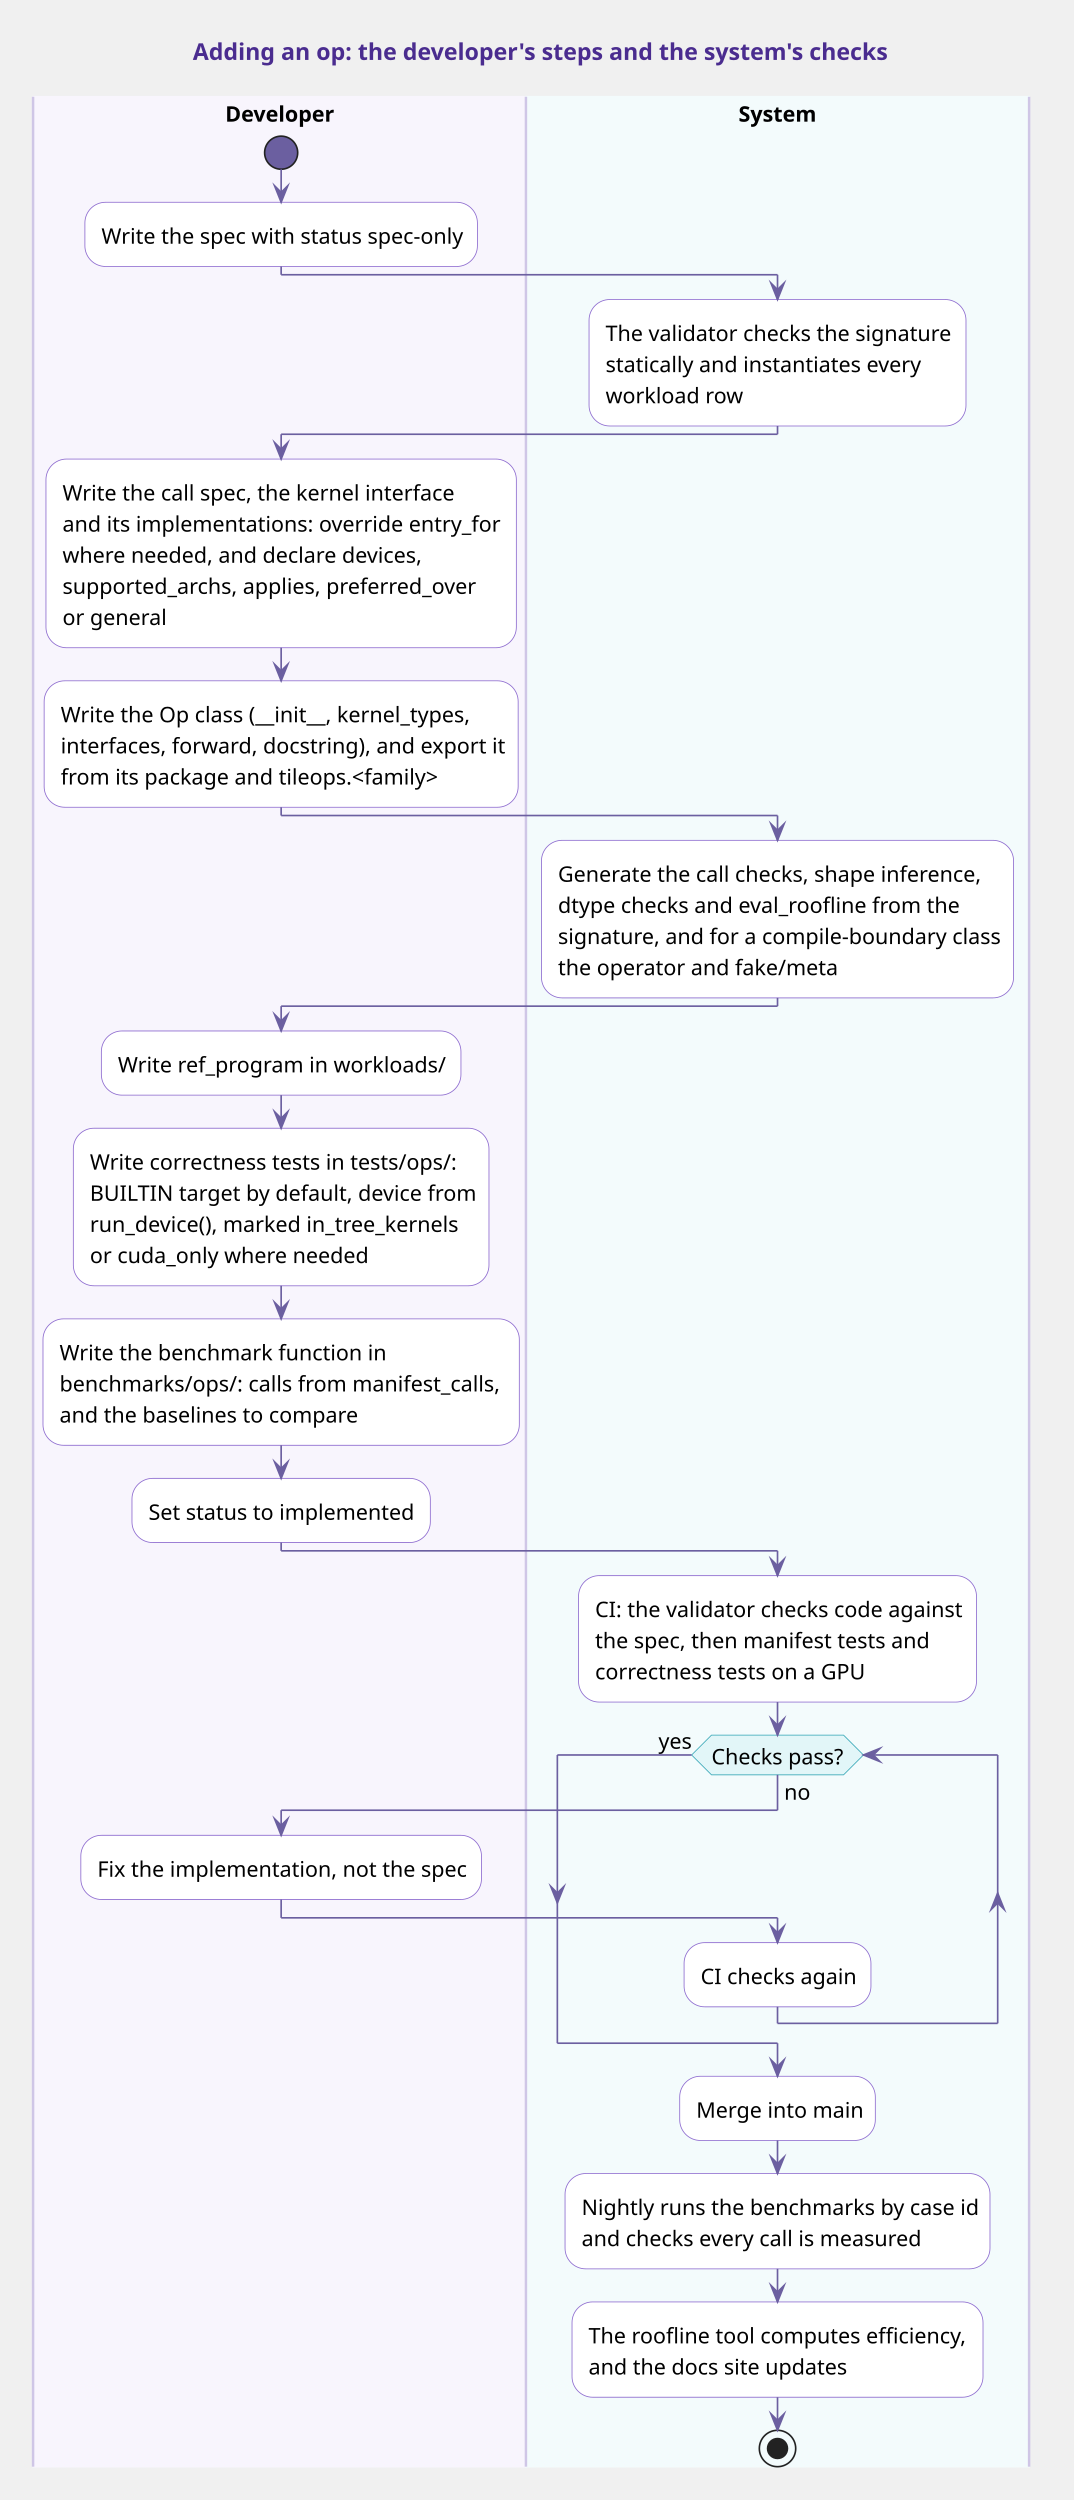
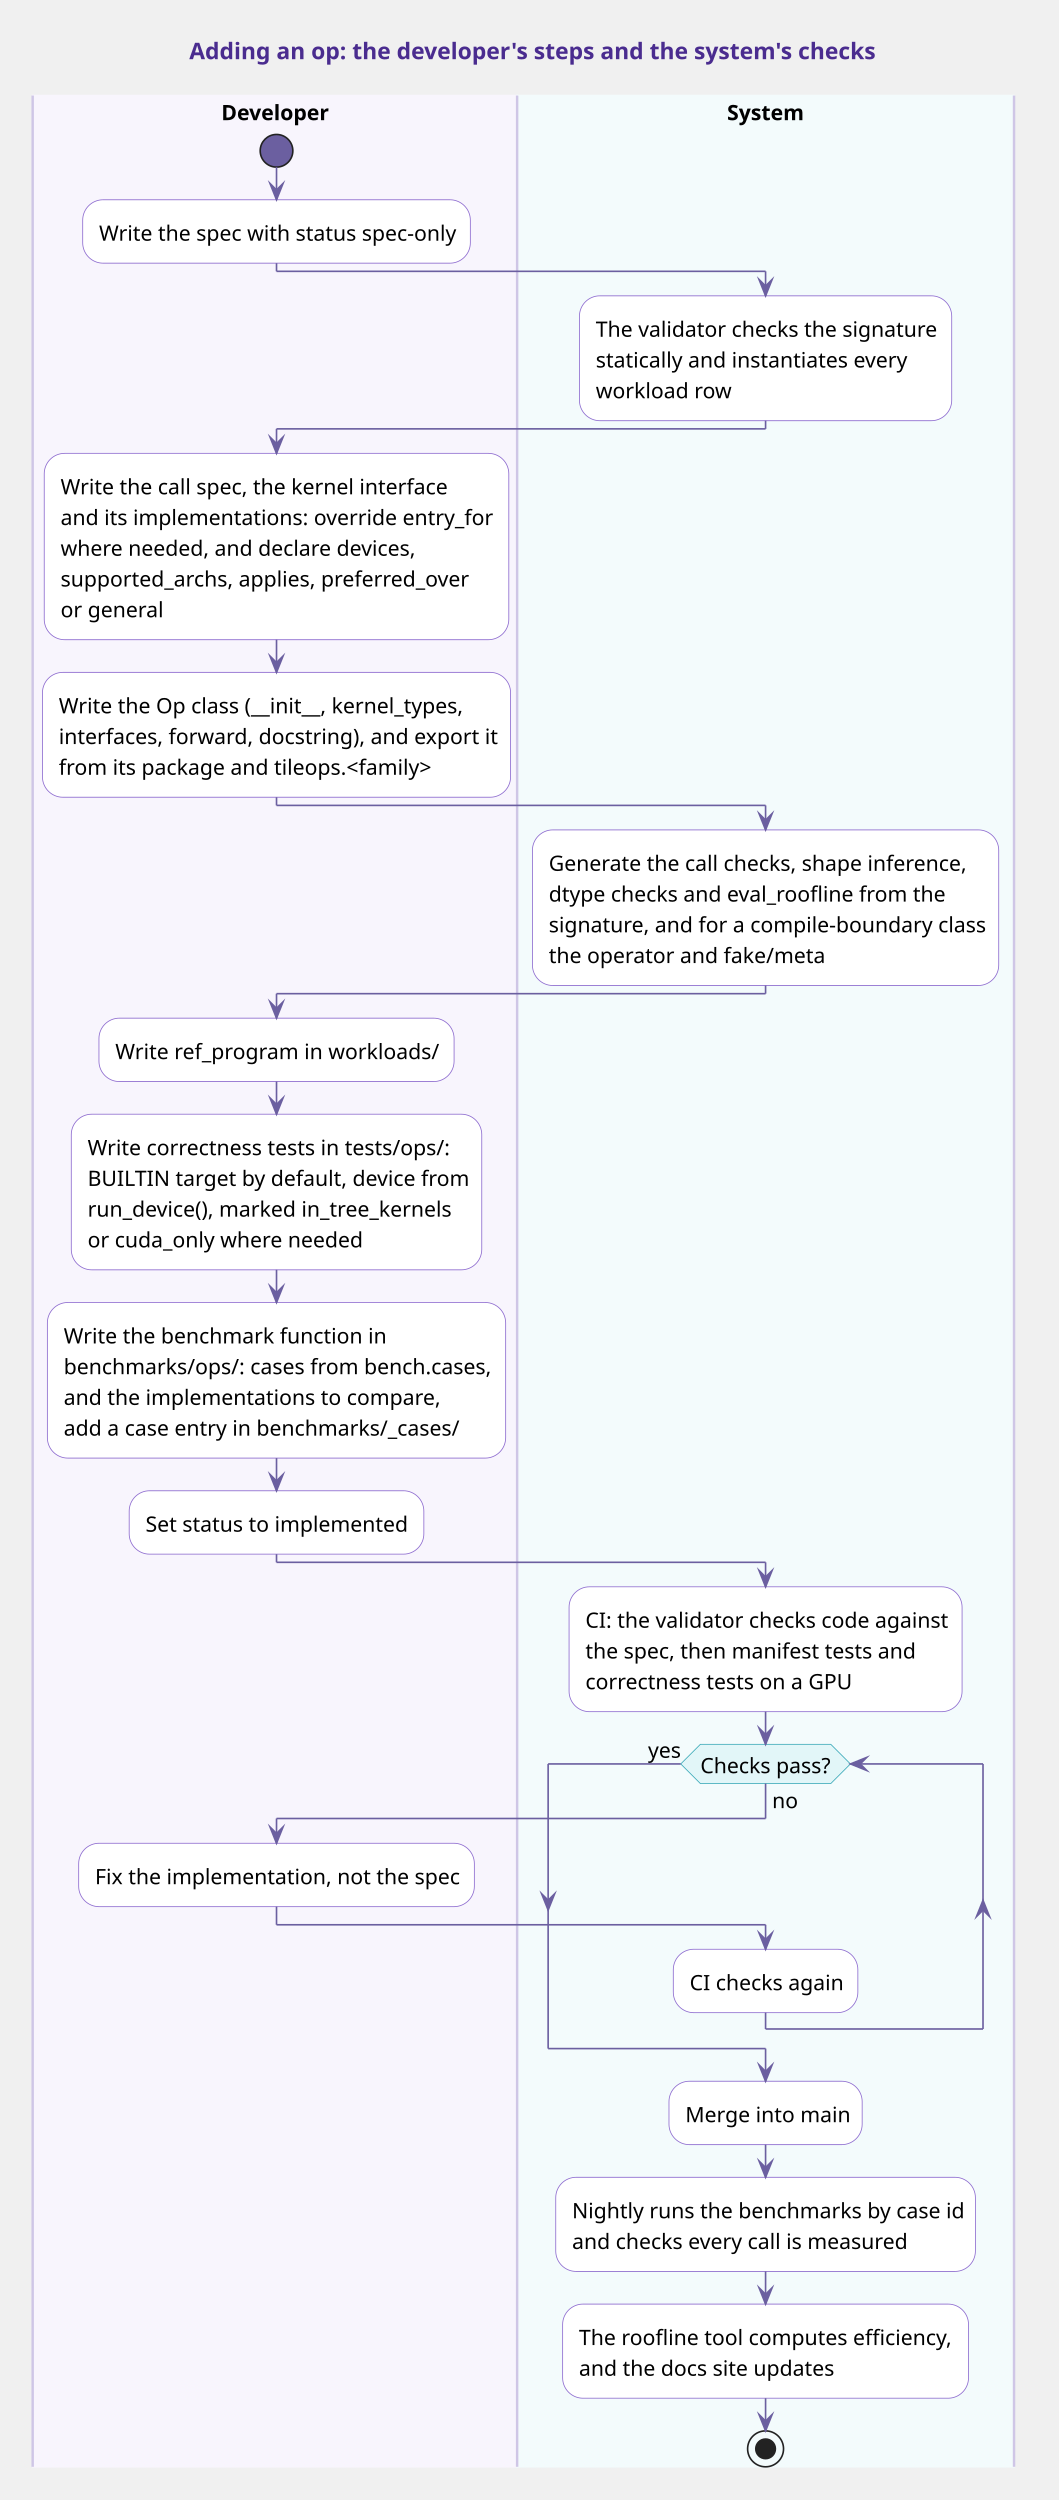
- <svg xmlns="http://www.w3.org/2000/svg" contentStyleType="text/css" data-diagram-type="ACTIVITY" height="1512px" preserveAspectRatio="none" style="width:649px;height:1512px;background:#FFFFFF;" version="1.1" viewBox="0 0 649 1512" width="649px" zoomAndPan="magnify">
+ <svg xmlns="http://www.w3.org/2000/svg" contentStyleType="text/css" data-diagram-type="ACTIVITY" height="1531px" preserveAspectRatio="none" style="width:648px;height:1531px;background:#FFFFFF;" version="1.1" viewBox="0 0 648 1531" width="648px" zoomAndPan="magnify">
  <defs />
  <g>
    <g class="title" data-source-line="18">
-       <text fill="#4A2C8F" font-family="'Noto Sans SC','PingFang SC','Microsoft YaHei',sans-serif" font-size="14" font-weight="700" lengthAdjust="spacing" textLength="414.629" x="116.613" y="36.24">Adding an op: the developer's steps and the system's checks</text>
+       <text fill="#4A2C8F" font-family="'Noto Sans SC','PingFang SC','Microsoft YaHei',sans-serif" font-size="14" font-weight="700" lengthAdjust="spacing" textLength="414.629" x="115.911" y="36.24">Adding an op: the developer's steps and the system's checks</text>
    </g>
-     <rect fill="none" height="18.824" style="stroke:none;stroke-width:1;" width="602.855" x="20" y="58.516" />
-     <rect fill="#F8F5FD" height="1433.333" style="stroke:#F8F5FD;stroke-width:1;" width="298.086" x="20" y="58.516" />
-     <ellipse cx="170.043" cy="92.34" fill="#6B5FA0" rx="10" ry="10" style="stroke:#222222;stroke-width:1;" />
-     <rect fill="#FFFFFF" height="38.824" rx="12.5" ry="12.5" style="stroke:#8E6CCF;stroke-width:0.5;" width="237.399" x="51.343" y="122.34" />
-     <text fill="#000000" font-family="'Noto Sans SC','PingFang SC','Microsoft YaHei',sans-serif" font-size="13" lengthAdjust="spacing" textLength="217.399" x="61.343" y="147.42">Write the spec with status spec-only</text>
-     <rect fill="#FFFFFF" height="114.12" rx="12.5" ry="12.5" style="stroke:#8E6CCF;stroke-width:0.5;" width="284.498" x="27.794" y="277.636" />
-     <text fill="#000000" font-family="'Noto Sans SC','PingFang SC','Microsoft YaHei',sans-serif" font-size="13" lengthAdjust="spacing" textLength="234.793" x="37.794" y="302.716">Write the call spec, the kernel interface</text>
-     <text fill="#000000" font-family="'Noto Sans SC','PingFang SC','Microsoft YaHei',sans-serif" font-size="13" lengthAdjust="spacing" textLength="264.498" x="37.794" y="321.54">and its implementations: override entry_for</text>
-     <text fill="#000000" font-family="'Noto Sans SC','PingFang SC','Microsoft YaHei',sans-serif" font-size="13" lengthAdjust="spacing" textLength="216.281" x="37.794" y="340.364">where needed, and declare devices,</text>
-     <text fill="#000000" font-family="'Noto Sans SC','PingFang SC','Microsoft YaHei',sans-serif" font-size="13" lengthAdjust="spacing" textLength="251.706" x="37.794" y="359.188">supported_archs, applies, preferred_over</text>
-     <text fill="#000000" font-family="'Noto Sans SC','PingFang SC','Microsoft YaHei',sans-serif" font-size="13" lengthAdjust="spacing" textLength="61.555" x="37.794" y="378.012">or general</text>
-     <rect fill="#FFFFFF" height="76.472" rx="12.5" ry="12.5" style="stroke:#8E6CCF;stroke-width:0.5;" width="286.682" x="26.702" y="411.756" />
-     <text fill="#000000" font-family="'Noto Sans SC','PingFang SC','Microsoft YaHei',sans-serif" font-size="13" lengthAdjust="spacing" textLength="253.409" x="36.702" y="436.836">Write the Op class (__init__, kernel_types,</text>
-     <text fill="#000000" font-family="'Noto Sans SC','PingFang SC','Microsoft YaHei',sans-serif" font-size="13" lengthAdjust="spacing" textLength="266.682" x="36.702" y="455.66">interfaces, forward, docstring), and export it</text>
-     <text fill="#000000" font-family="'Noto Sans SC','PingFang SC','Microsoft YaHei',sans-serif" font-size="13" lengthAdjust="spacing" textLength="226.798" x="36.702" y="474.484">from its package and tileops.&lt;family&gt;</text>
-     <rect fill="#FFFFFF" height="38.824" rx="12.5" ry="12.5" style="stroke:#8E6CCF;stroke-width:0.5;" width="217.483" x="61.301" y="623.524" />
-     <text fill="#000000" font-family="'Noto Sans SC','PingFang SC','Microsoft YaHei',sans-serif" font-size="13" lengthAdjust="spacing" textLength="197.483" x="71.302" y="648.604">Write ref_program in workloads/</text>
-     <rect fill="#FFFFFF" height="95.296" rx="12.5" ry="12.5" style="stroke:#8E6CCF;stroke-width:0.5;" width="251.374" x="44.356" y="682.348" />
-     <text fill="#000000" font-family="'Noto Sans SC','PingFang SC','Microsoft YaHei',sans-serif" font-size="13" lengthAdjust="spacing" textLength="220.09" x="54.356" y="707.428">Write correctness tests in tests/ops/:</text>
-     <text fill="#000000" font-family="'Noto Sans SC','PingFang SC','Microsoft YaHei',sans-serif" font-size="13" lengthAdjust="spacing" textLength="231.374" x="54.356" y="726.252">BUILTIN target by default, device from</text>
-     <text fill="#000000" font-family="'Noto Sans SC','PingFang SC','Microsoft YaHei',sans-serif" font-size="13" lengthAdjust="spacing" textLength="227.357" x="54.356" y="745.076">run_device(), marked in_tree_kernels</text>
-     <text fill="#000000" font-family="'Noto Sans SC','PingFang SC','Microsoft YaHei',sans-serif" font-size="13" lengthAdjust="spacing" textLength="168.519" x="54.356" y="763.9">or cuda_only where needed</text>
-     <rect fill="#FFFFFF" height="76.472" rx="12.5" ry="12.5" style="stroke:#8E6CCF;stroke-width:0.5;" width="288.086" x="26" y="797.644" />
-     <text fill="#000000" font-family="'Noto Sans SC','PingFang SC','Microsoft YaHei',sans-serif" font-size="13" lengthAdjust="spacing" textLength="195.507" x="36" y="822.724">Write the benchmark function in</text>
-     <text fill="#000000" font-family="'Noto Sans SC','PingFang SC','Microsoft YaHei',sans-serif" font-size="13" lengthAdjust="spacing" textLength="268.086" x="36" y="841.548">benchmarks/ops/: calls from manifest_calls,</text>
-     <text fill="#000000" font-family="'Noto Sans SC','PingFang SC','Microsoft YaHei',sans-serif" font-size="13" lengthAdjust="spacing" textLength="179.023" x="36" y="860.372">and the baselines to compare</text>
-     <rect fill="#FFFFFF" height="38.824" rx="12.5" ry="12.5" style="stroke:#8E6CCF;stroke-width:0.5;" width="180.446" x="79.82" y="894.116" />
-     <text fill="#000000" font-family="'Noto Sans SC','PingFang SC','Microsoft YaHei',sans-serif" font-size="13" lengthAdjust="spacing" textLength="160.446" x="89.82" y="919.196">Set status to implemented</text>
-     <rect fill="#FFFFFF" height="38.824" rx="12.5" ry="12.5" style="stroke:#8E6CCF;stroke-width:0.5;" width="242.313" x="48.886" y="1109.992" />
-     <text fill="#000000" font-family="'Noto Sans SC','PingFang SC','Microsoft YaHei',sans-serif" font-size="13" lengthAdjust="spacing" textLength="222.313" x="58.886" y="1135.072">Fix the implementation, not the spec</text>
-     <line style="stroke:#CFC6E6;stroke-width:1.5;" x1="20" x2="20" y1="58.516" y2="1491.849" />
-     <rect fill="#F3FBFC" height="1433.333" style="stroke:#F3FBFC;stroke-width:1;" width="304.313" x="318.086" y="58.516" />
-     <rect fill="#FFFFFF" height="76.472" rx="12.5" ry="12.5" style="stroke:#8E6CCF;stroke-width:0.5;" width="227.974" x="356.256" y="181.164" />
-     <text fill="#000000" font-family="'Noto Sans SC','PingFang SC','Microsoft YaHei',sans-serif" font-size="13" lengthAdjust="spacing" textLength="207.974" x="366.256" y="206.244">The validator checks the signature</text>
-     <text fill="#000000" font-family="'Noto Sans SC','PingFang SC','Microsoft YaHei',sans-serif" font-size="13" lengthAdjust="spacing" textLength="191.646" x="366.256" y="225.068">statically and instantiates every</text>
-     <text fill="#000000" font-family="'Noto Sans SC','PingFang SC','Microsoft YaHei',sans-serif" font-size="13" lengthAdjust="spacing" textLength="83.733" x="366.256" y="243.892">workload row</text>
-     <rect fill="#FFFFFF" height="95.296" rx="12.5" ry="12.5" style="stroke:#8E6CCF;stroke-width:0.5;" width="285.551" x="327.467" y="508.228" />
-     <text fill="#000000" font-family="'Noto Sans SC','PingFang SC','Microsoft YaHei',sans-serif" font-size="13" lengthAdjust="spacing" textLength="253.981" x="337.467" y="533.308">Generate the call checks, shape inference,</text>
-     <text fill="#000000" font-family="'Noto Sans SC','PingFang SC','Microsoft YaHei',sans-serif" font-size="13" lengthAdjust="spacing" textLength="243.334" x="337.467" y="552.132">dtype checks and eval_roofline from the</text>
-     <text fill="#000000" font-family="'Noto Sans SC','PingFang SC','Microsoft YaHei',sans-serif" font-size="13" lengthAdjust="spacing" textLength="265.551" x="337.467" y="570.956">signature, and for a compile-boundary class</text>
-     <text fill="#000000" font-family="'Noto Sans SC','PingFang SC','Microsoft YaHei',sans-serif" font-size="13" lengthAdjust="spacing" textLength="167.843" x="337.467" y="589.78">the operator and fake/meta</text>
-     <rect fill="#FFFFFF" height="76.472" rx="12.5" ry="12.5" style="stroke:#8E6CCF;stroke-width:0.5;" width="240.675" x="349.905" y="952.94" />
-     <text fill="#000000" font-family="'Noto Sans SC','PingFang SC','Microsoft YaHei',sans-serif" font-size="13" lengthAdjust="spacing" textLength="220.675" x="359.905" y="978.02">CI: the validator checks code against</text>
-     <text fill="#000000" font-family="'Noto Sans SC','PingFang SC','Microsoft YaHei',sans-serif" font-size="13" lengthAdjust="spacing" textLength="199.823" x="359.905" y="996.844">the spec, then manifest tests and</text>
-     <text fill="#000000" font-family="'Noto Sans SC','PingFang SC','Microsoft YaHei',sans-serif" font-size="13" lengthAdjust="spacing" textLength="161.135" x="359.905" y="1015.668">correctness tests on a GPU</text>
-     <rect fill="#FFFFFF" height="38.824" rx="12.5" ry="12.5" style="stroke:#8E6CCF;stroke-width:0.5;" width="113.015" x="413.735" y="1174.904" />
-     <text fill="#000000" font-family="'Noto Sans SC','PingFang SC','Microsoft YaHei',sans-serif" font-size="13" lengthAdjust="spacing" textLength="93.015" x="423.735" y="1199.984">CI checks again</text>
-     <polygon fill="#E2F6F8" points="430.294,1049.412,510.192,1049.412,522.192,1061.412,510.192,1073.412,430.294,1073.412,418.294,1061.412,430.294,1049.412" style="stroke:#3AA9B8;stroke-width:0.5;stroke-linejoin:miter;stroke-miterlimit:10;" />
-     <text fill="#000000" font-family="'Noto Sans SC','PingFang SC','Microsoft YaHei',sans-serif" font-size="13" lengthAdjust="spacing" textLength="15.808" x="474.243" y="1088.492">no</text>
-     <text fill="#000000" font-family="'Noto Sans SC','PingFang SC','Microsoft YaHei',sans-serif" font-size="13" lengthAdjust="spacing" textLength="79.898" x="430.294" y="1067.08">Checks pass?</text>
-     <text fill="#000000" font-family="'Noto Sans SC','PingFang SC','Microsoft YaHei',sans-serif" font-size="13" lengthAdjust="spacing" textLength="20.059" x="398.235" y="1057.668">yes</text>
-     <rect fill="#FFFFFF" height="38.824" rx="12.5" ry="12.5" style="stroke:#8E6CCF;stroke-width:0.5;" width="118.306" x="411.09" y="1255.728" />
-     <text fill="#000000" font-family="'Noto Sans SC','PingFang SC','Microsoft YaHei',sans-serif" font-size="13" lengthAdjust="spacing" textLength="98.306" x="421.09" y="1280.808">Merge into main</text>
-     <rect fill="#FFFFFF" height="57.648" rx="12.5" ry="12.5" style="stroke:#8E6CCF;stroke-width:0.5;" width="257.003" x="341.741" y="1314.553" />
-     <text fill="#000000" font-family="'Noto Sans SC','PingFang SC','Microsoft YaHei',sans-serif" font-size="13" lengthAdjust="spacing" textLength="237.003" x="351.741" y="1339.632">Nightly runs the benchmarks by case id</text>
-     <text fill="#000000" font-family="'Noto Sans SC','PingFang SC','Microsoft YaHei',sans-serif" font-size="13" lengthAdjust="spacing" textLength="204.308" x="351.741" y="1358.457">and checks every call is measured</text>
-     <rect fill="#FFFFFF" height="57.648" rx="12.5" ry="12.5" style="stroke:#8E6CCF;stroke-width:0.5;" width="248.566" x="345.96" y="1392.2" />
-     <text fill="#000000" font-family="'Noto Sans SC','PingFang SC','Microsoft YaHei',sans-serif" font-size="13" lengthAdjust="spacing" textLength="228.566" x="355.96" y="1417.281">The roofline tool computes efficiency,</text>
-     <text fill="#000000" font-family="'Noto Sans SC','PingFang SC','Microsoft YaHei',sans-serif" font-size="13" lengthAdjust="spacing" textLength="154.882" x="355.96" y="1436.104">and the docs site updates</text>
-     <ellipse cx="470.243" cy="1480.849" fill="none" rx="11" ry="11" style="stroke:#222222;stroke-width:1;" />
-     <ellipse cx="470.243" cy="1480.849" fill="#222222" rx="6" ry="6" style="stroke:#222222;stroke-width:1;" />
-     <line style="stroke:#CFC6E6;stroke-width:1.5;" x1="318.086" x2="318.086" y1="58.516" y2="1491.849" />
-     <line style="stroke:#CFC6E6;stroke-width:1.5;" x1="622.399" x2="622.399" y1="58.516" y2="1491.849" />
-     <line style="stroke:#6B5FA0;stroke-width:1;" x1="170.043" x2="170.043" y1="102.34" y2="122.34" />
-     <polygon fill="#6B5FA0" points="166.043,112.34,170.043,122.34,174.043,112.34,170.043,116.34" style="stroke:#6B5FA0;stroke-width:1;stroke-linejoin:miter;stroke-miterlimit:10;" />
-     <line style="stroke:#6B5FA0;stroke-width:1;" x1="170.043" x2="170.043" y1="391.756" y2="411.756" />
-     <polygon fill="#6B5FA0" points="166.043,401.756,170.043,411.756,174.043,401.756,170.043,405.756" style="stroke:#6B5FA0;stroke-width:1;stroke-linejoin:miter;stroke-miterlimit:10;" />
-     <line style="stroke:#6B5FA0;stroke-width:1;" x1="170.043" x2="170.043" y1="662.348" y2="682.348" />
-     <polygon fill="#6B5FA0" points="166.043,672.348,170.043,682.348,174.043,672.348,170.043,676.348" style="stroke:#6B5FA0;stroke-width:1;stroke-linejoin:miter;stroke-miterlimit:10;" />
-     <line style="stroke:#6B5FA0;stroke-width:1;" x1="170.043" x2="170.043" y1="777.644" y2="797.644" />
-     <polygon fill="#6B5FA0" points="166.043,787.644,170.043,797.644,174.043,787.644,170.043,791.644" style="stroke:#6B5FA0;stroke-width:1;stroke-linejoin:miter;stroke-miterlimit:10;" />
-     <line style="stroke:#6B5FA0;stroke-width:1;" x1="170.043" x2="170.043" y1="874.116" y2="894.116" />
-     <polygon fill="#6B5FA0" points="166.043,884.116,170.043,894.116,174.043,884.116,170.043,888.116" style="stroke:#6B5FA0;stroke-width:1;stroke-linejoin:miter;stroke-miterlimit:10;" />
-     <line style="stroke:#6B5FA0;stroke-width:1;" x1="470.243" x2="470.243" y1="1213.728" y2="1223.728" />
-     <line style="stroke:#6B5FA0;stroke-width:1;" x1="470.243" x2="603.399" y1="1223.728" y2="1223.728" />
-     <polygon fill="#6B5FA0" points="599.399,1154.904,603.399,1144.904,607.399,1154.904,603.399,1150.904" style="stroke:#6B5FA0;stroke-width:1;stroke-linejoin:miter;stroke-miterlimit:10;" />
-     <line style="stroke:#6B5FA0;stroke-width:1;" x1="603.399" x2="603.399" y1="1061.412" y2="1223.728" />
-     <line style="stroke:#6B5FA0;stroke-width:1;" x1="603.399" x2="522.192" y1="1061.412" y2="1061.412" />
-     <polygon fill="#6B5FA0" points="532.192,1057.412,522.192,1061.412,532.192,1065.412,528.192,1061.412" style="stroke:#6B5FA0;stroke-width:1;stroke-linejoin:miter;stroke-miterlimit:10;" />
-     <line style="stroke:#6B5FA0;stroke-width:1;" x1="418.294" x2="337.086" y1="1061.412" y2="1061.412" />
-     <polygon fill="#6B5FA0" points="333.086,1140.904,337.086,1150.904,341.086,1140.904,337.086,1144.904" style="stroke:#6B5FA0;stroke-width:1;stroke-linejoin:miter;stroke-miterlimit:10;" />
-     <line style="stroke:#6B5FA0;stroke-width:1;" x1="337.086" x2="337.086" y1="1061.412" y2="1235.728" />
-     <line style="stroke:#6B5FA0;stroke-width:1;" x1="337.086" x2="470.243" y1="1235.728" y2="1235.728" />
-     <line style="stroke:#6B5FA0;stroke-width:1;" x1="470.243" x2="470.243" y1="1235.728" y2="1255.728" />
-     <polygon fill="#6B5FA0" points="466.243,1245.728,470.243,1255.728,474.243,1245.728,470.243,1249.728" style="stroke:#6B5FA0;stroke-width:1;stroke-linejoin:miter;stroke-miterlimit:10;" />
-     <line style="stroke:#6B5FA0;stroke-width:1;" x1="470.243" x2="470.243" y1="1029.412" y2="1049.412" />
-     <polygon fill="#6B5FA0" points="466.243,1039.412,470.243,1049.412,474.243,1039.412,470.243,1043.412" style="stroke:#6B5FA0;stroke-width:1;stroke-linejoin:miter;stroke-miterlimit:10;" />
-     <line style="stroke:#6B5FA0;stroke-width:1;" x1="470.243" x2="470.243" y1="1294.553" y2="1314.553" />
-     <polygon fill="#6B5FA0" points="466.243,1304.553,470.243,1314.553,474.243,1304.553,470.243,1308.553" style="stroke:#6B5FA0;stroke-width:1;stroke-linejoin:miter;stroke-miterlimit:10;" />
-     <line style="stroke:#6B5FA0;stroke-width:1;" x1="470.243" x2="470.243" y1="1372.2" y2="1392.2" />
-     <polygon fill="#6B5FA0" points="466.243,1382.2,470.243,1392.2,474.243,1382.2,470.243,1386.2" style="stroke:#6B5FA0;stroke-width:1;stroke-linejoin:miter;stroke-miterlimit:10;" />
-     <line style="stroke:#6B5FA0;stroke-width:1;" x1="470.243" x2="470.243" y1="1449.849" y2="1469.849" />
-     <polygon fill="#6B5FA0" points="466.243,1459.849,470.243,1469.849,474.243,1459.849,470.243,1463.849" style="stroke:#6B5FA0;stroke-width:1;stroke-linejoin:miter;stroke-miterlimit:10;" />
-     <line style="stroke:#6B5FA0;stroke-width:1;" x1="170.043" x2="170.043" y1="161.164" y2="166.164" />
-     <line style="stroke:#6B5FA0;stroke-width:1;" x1="170.043" x2="470.243" y1="166.164" y2="166.164" />
-     <line style="stroke:#6B5FA0;stroke-width:1;" x1="470.243" x2="470.243" y1="166.164" y2="181.164" />
-     <polygon fill="#6B5FA0" points="466.243,171.164,470.243,181.164,474.243,171.164,470.243,175.164" style="stroke:#6B5FA0;stroke-width:1;stroke-linejoin:miter;stroke-miterlimit:10;" />
-     <line style="stroke:#6B5FA0;stroke-width:1;" x1="470.243" x2="470.243" y1="257.636" y2="262.636" />
-     <line style="stroke:#6B5FA0;stroke-width:1;" x1="470.243" x2="170.043" y1="262.636" y2="262.636" />
-     <line style="stroke:#6B5FA0;stroke-width:1;" x1="170.043" x2="170.043" y1="262.636" y2="277.636" />
-     <polygon fill="#6B5FA0" points="166.043,267.636,170.043,277.636,174.043,267.636,170.043,271.636" style="stroke:#6B5FA0;stroke-width:1;stroke-linejoin:miter;stroke-miterlimit:10;" />
-     <line style="stroke:#6B5FA0;stroke-width:1;" x1="170.043" x2="170.043" y1="488.228" y2="493.228" />
-     <line style="stroke:#6B5FA0;stroke-width:1;" x1="170.043" x2="470.243" y1="493.228" y2="493.228" />
-     <line style="stroke:#6B5FA0;stroke-width:1;" x1="470.243" x2="470.243" y1="493.228" y2="508.228" />
-     <polygon fill="#6B5FA0" points="466.243,498.228,470.243,508.228,474.243,498.228,470.243,502.228" style="stroke:#6B5FA0;stroke-width:1;stroke-linejoin:miter;stroke-miterlimit:10;" />
-     <line style="stroke:#6B5FA0;stroke-width:1;" x1="470.243" x2="470.243" y1="603.524" y2="608.524" />
-     <line style="stroke:#6B5FA0;stroke-width:1;" x1="470.243" x2="170.043" y1="608.524" y2="608.524" />
-     <line style="stroke:#6B5FA0;stroke-width:1;" x1="170.043" x2="170.043" y1="608.524" y2="623.524" />
-     <polygon fill="#6B5FA0" points="166.043,613.524,170.043,623.524,174.043,613.524,170.043,617.524" style="stroke:#6B5FA0;stroke-width:1;stroke-linejoin:miter;stroke-miterlimit:10;" />
-     <line style="stroke:#6B5FA0;stroke-width:1;" x1="170.043" x2="170.043" y1="932.94" y2="937.94" />
-     <line style="stroke:#6B5FA0;stroke-width:1;" x1="170.043" x2="470.243" y1="937.94" y2="937.94" />
-     <line style="stroke:#6B5FA0;stroke-width:1;" x1="470.243" x2="470.243" y1="937.94" y2="952.94" />
-     <polygon fill="#6B5FA0" points="466.243,942.94,470.243,952.94,474.243,942.94,470.243,946.94" style="stroke:#6B5FA0;stroke-width:1;stroke-linejoin:miter;stroke-miterlimit:10;" />
-     <line style="stroke:#6B5FA0;stroke-width:1;" x1="170.043" x2="170.043" y1="1148.816" y2="1159.904" />
-     <line style="stroke:#6B5FA0;stroke-width:1;" x1="170.043" x2="470.243" y1="1159.904" y2="1159.904" />
-     <line style="stroke:#6B5FA0;stroke-width:1;" x1="470.243" x2="470.243" y1="1159.904" y2="1174.904" />
-     <polygon fill="#6B5FA0" points="466.243,1164.904,470.243,1174.904,474.243,1164.904,470.243,1168.904" style="stroke:#6B5FA0;stroke-width:1;stroke-linejoin:miter;stroke-miterlimit:10;" />
-     <line style="stroke:#6B5FA0;stroke-width:1;" x1="470.243" x2="470.243" y1="1073.412" y2="1094.824" />
-     <line style="stroke:#6B5FA0;stroke-width:1;" x1="470.243" x2="170.043" y1="1094.824" y2="1094.824" />
-     <line style="stroke:#6B5FA0;stroke-width:1;" x1="170.043" x2="170.043" y1="1094.824" y2="1109.992" />
-     <polygon fill="#6B5FA0" points="166.043,1099.992,170.043,1109.992,174.043,1099.992,170.043,1103.992" style="stroke:#6B5FA0;stroke-width:1;stroke-linejoin:miter;stroke-miterlimit:10;" />
-     <text fill="#000000" font-family="'Noto Sans SC','PingFang SC','Microsoft YaHei',sans-serif" font-size="13" font-weight="700" lengthAdjust="spacing" textLength="65.653" x="136.216" y="73.596">Developer</text>
-     <text fill="#000000" font-family="'Noto Sans SC','PingFang SC','Microsoft YaHei',sans-serif" font-size="13" font-weight="700" lengthAdjust="spacing" textLength="47.184" x="446.651" y="73.596">System</text>
+     <rect fill="none" height="18.824" style="stroke:none;stroke-width:1;" width="601.451" x="20" y="58.516" />
+     <rect fill="#F8F5FD" height="1452.157" style="stroke:#F8F5FD;stroke-width:1;" width="296.682" x="20" y="58.516" />
+     <ellipse cx="169.341" cy="92.34" fill="#6B5FA0" rx="10" ry="10" style="stroke:#222222;stroke-width:1;" />
+     <rect fill="#FFFFFF" height="38.824" rx="12.5" ry="12.5" style="stroke:#8E6CCF;stroke-width:0.5;" width="237.399" x="50.642" y="122.34" />
+     <text fill="#000000" font-family="'Noto Sans SC','PingFang SC','Microsoft YaHei',sans-serif" font-size="13" lengthAdjust="spacing" textLength="217.399" x="60.642" y="147.42">Write the spec with status spec-only</text>
+     <rect fill="#FFFFFF" height="114.12" rx="12.5" ry="12.5" style="stroke:#8E6CCF;stroke-width:0.5;" width="284.498" x="27.092" y="277.636" />
+     <text fill="#000000" font-family="'Noto Sans SC','PingFang SC','Microsoft YaHei',sans-serif" font-size="13" lengthAdjust="spacing" textLength="234.793" x="37.092" y="302.716">Write the call spec, the kernel interface</text>
+     <text fill="#000000" font-family="'Noto Sans SC','PingFang SC','Microsoft YaHei',sans-serif" font-size="13" lengthAdjust="spacing" textLength="264.498" x="37.092" y="321.54">and its implementations: override entry_for</text>
+     <text fill="#000000" font-family="'Noto Sans SC','PingFang SC','Microsoft YaHei',sans-serif" font-size="13" lengthAdjust="spacing" textLength="216.281" x="37.092" y="340.364">where needed, and declare devices,</text>
+     <text fill="#000000" font-family="'Noto Sans SC','PingFang SC','Microsoft YaHei',sans-serif" font-size="13" lengthAdjust="spacing" textLength="251.706" x="37.092" y="359.188">supported_archs, applies, preferred_over</text>
+     <text fill="#000000" font-family="'Noto Sans SC','PingFang SC','Microsoft YaHei',sans-serif" font-size="13" lengthAdjust="spacing" textLength="61.555" x="37.092" y="378.012">or general</text>
+     <rect fill="#FFFFFF" height="76.472" rx="12.5" ry="12.5" style="stroke:#8E6CCF;stroke-width:0.5;" width="286.682" x="26" y="411.756" />
+     <text fill="#000000" font-family="'Noto Sans SC','PingFang SC','Microsoft YaHei',sans-serif" font-size="13" lengthAdjust="spacing" textLength="253.409" x="36" y="436.836">Write the Op class (__init__, kernel_types,</text>
+     <text fill="#000000" font-family="'Noto Sans SC','PingFang SC','Microsoft YaHei',sans-serif" font-size="13" lengthAdjust="spacing" textLength="266.682" x="36" y="455.66">interfaces, forward, docstring), and export it</text>
+     <text fill="#000000" font-family="'Noto Sans SC','PingFang SC','Microsoft YaHei',sans-serif" font-size="13" lengthAdjust="spacing" textLength="226.798" x="36" y="474.484">from its package and tileops.&lt;family&gt;</text>
+     <rect fill="#FFFFFF" height="38.824" rx="12.5" ry="12.5" style="stroke:#8E6CCF;stroke-width:0.5;" width="217.483" x="60.599" y="623.524" />
+     <text fill="#000000" font-family="'Noto Sans SC','PingFang SC','Microsoft YaHei',sans-serif" font-size="13" lengthAdjust="spacing" textLength="197.483" x="70.6" y="648.604">Write ref_program in workloads/</text>
+     <rect fill="#FFFFFF" height="95.296" rx="12.5" ry="12.5" style="stroke:#8E6CCF;stroke-width:0.5;" width="251.374" x="43.654" y="682.348" />
+     <text fill="#000000" font-family="'Noto Sans SC','PingFang SC','Microsoft YaHei',sans-serif" font-size="13" lengthAdjust="spacing" textLength="220.09" x="53.654" y="707.428">Write correctness tests in tests/ops/:</text>
+     <text fill="#000000" font-family="'Noto Sans SC','PingFang SC','Microsoft YaHei',sans-serif" font-size="13" lengthAdjust="spacing" textLength="231.374" x="53.654" y="726.252">BUILTIN target by default, device from</text>
+     <text fill="#000000" font-family="'Noto Sans SC','PingFang SC','Microsoft YaHei',sans-serif" font-size="13" lengthAdjust="spacing" textLength="227.357" x="53.654" y="745.076">run_device(), marked in_tree_kernels</text>
+     <text fill="#000000" font-family="'Noto Sans SC','PingFang SC','Microsoft YaHei',sans-serif" font-size="13" lengthAdjust="spacing" textLength="168.519" x="53.654" y="763.9">or cuda_only where needed</text>
+     <rect fill="#FFFFFF" height="95.296" rx="12.5" ry="12.5" style="stroke:#8E6CCF;stroke-width:0.5;" width="280.65" x="29.016" y="797.644" />
+     <text fill="#000000" font-family="'Noto Sans SC','PingFang SC','Microsoft YaHei',sans-serif" font-size="13" lengthAdjust="spacing" textLength="195.507" x="39.016" y="822.724">Write the benchmark function in</text>
+     <text fill="#000000" font-family="'Noto Sans SC','PingFang SC','Microsoft YaHei',sans-serif" font-size="13" lengthAdjust="spacing" textLength="260.65" x="39.016" y="841.548">benchmarks/ops/: cases from bench.cases,</text>
+     <text fill="#000000" font-family="'Noto Sans SC','PingFang SC','Microsoft YaHei',sans-serif" font-size="13" lengthAdjust="spacing" textLength="229.84" x="39.016" y="860.372">and the implementations to compare,</text>
+     <text fill="#000000" font-family="'Noto Sans SC','PingFang SC','Microsoft YaHei',sans-serif" font-size="13" lengthAdjust="spacing" textLength="242.034" x="39.016" y="879.196">add a case entry in benchmarks/_cases/</text>
+     <rect fill="#FFFFFF" height="38.824" rx="12.5" ry="12.5" style="stroke:#8E6CCF;stroke-width:0.5;" width="180.446" x="79.118" y="912.94" />
+     <text fill="#000000" font-family="'Noto Sans SC','PingFang SC','Microsoft YaHei',sans-serif" font-size="13" lengthAdjust="spacing" textLength="160.446" x="89.118" y="938.02">Set status to implemented</text>
+     <rect fill="#FFFFFF" height="38.824" rx="12.5" ry="12.5" style="stroke:#8E6CCF;stroke-width:0.5;" width="242.313" x="48.184" y="1128.816" />
+     <text fill="#000000" font-family="'Noto Sans SC','PingFang SC','Microsoft YaHei',sans-serif" font-size="13" lengthAdjust="spacing" textLength="222.313" x="58.184" y="1153.896">Fix the implementation, not the spec</text>
+     <line style="stroke:#CFC6E6;stroke-width:1.5;" x1="20" x2="20" y1="58.516" y2="1510.672" />
+     <rect fill="#F3FBFC" height="1452.157" style="stroke:#F3FBFC;stroke-width:1;" width="304.313" x="316.682" y="58.516" />
+     <rect fill="#FFFFFF" height="76.472" rx="12.5" ry="12.5" style="stroke:#8E6CCF;stroke-width:0.5;" width="227.974" x="354.852" y="181.164" />
+     <text fill="#000000" font-family="'Noto Sans SC','PingFang SC','Microsoft YaHei',sans-serif" font-size="13" lengthAdjust="spacing" textLength="207.974" x="364.852" y="206.244">The validator checks the signature</text>
+     <text fill="#000000" font-family="'Noto Sans SC','PingFang SC','Microsoft YaHei',sans-serif" font-size="13" lengthAdjust="spacing" textLength="191.646" x="364.852" y="225.068">statically and instantiates every</text>
+     <text fill="#000000" font-family="'Noto Sans SC','PingFang SC','Microsoft YaHei',sans-serif" font-size="13" lengthAdjust="spacing" textLength="83.733" x="364.852" y="243.892">workload row</text>
+     <rect fill="#FFFFFF" height="95.296" rx="12.5" ry="12.5" style="stroke:#8E6CCF;stroke-width:0.5;" width="285.551" x="326.063" y="508.228" />
+     <text fill="#000000" font-family="'Noto Sans SC','PingFang SC','Microsoft YaHei',sans-serif" font-size="13" lengthAdjust="spacing" textLength="253.981" x="336.063" y="533.308">Generate the call checks, shape inference,</text>
+     <text fill="#000000" font-family="'Noto Sans SC','PingFang SC','Microsoft YaHei',sans-serif" font-size="13" lengthAdjust="spacing" textLength="243.334" x="336.063" y="552.132">dtype checks and eval_roofline from the</text>
+     <text fill="#000000" font-family="'Noto Sans SC','PingFang SC','Microsoft YaHei',sans-serif" font-size="13" lengthAdjust="spacing" textLength="265.551" x="336.063" y="570.956">signature, and for a compile-boundary class</text>
+     <text fill="#000000" font-family="'Noto Sans SC','PingFang SC','Microsoft YaHei',sans-serif" font-size="13" lengthAdjust="spacing" textLength="167.843" x="336.063" y="589.78">the operator and fake/meta</text>
+     <rect fill="#FFFFFF" height="76.472" rx="12.5" ry="12.5" style="stroke:#8E6CCF;stroke-width:0.5;" width="240.675" x="348.501" y="971.764" />
+     <text fill="#000000" font-family="'Noto Sans SC','PingFang SC','Microsoft YaHei',sans-serif" font-size="13" lengthAdjust="spacing" textLength="220.675" x="358.501" y="996.844">CI: the validator checks code against</text>
+     <text fill="#000000" font-family="'Noto Sans SC','PingFang SC','Microsoft YaHei',sans-serif" font-size="13" lengthAdjust="spacing" textLength="199.823" x="358.501" y="1015.668">the spec, then manifest tests and</text>
+     <text fill="#000000" font-family="'Noto Sans SC','PingFang SC','Microsoft YaHei',sans-serif" font-size="13" lengthAdjust="spacing" textLength="161.135" x="358.501" y="1034.492">correctness tests on a GPU</text>
+     <rect fill="#FFFFFF" height="38.824" rx="12.5" ry="12.5" style="stroke:#8E6CCF;stroke-width:0.5;" width="113.015" x="412.331" y="1193.728" />
+     <text fill="#000000" font-family="'Noto Sans SC','PingFang SC','Microsoft YaHei',sans-serif" font-size="13" lengthAdjust="spacing" textLength="93.015" x="422.331" y="1218.808">CI checks again</text>
+     <polygon fill="#E2F6F8" points="428.89,1068.236,508.788,1068.236,520.788,1080.236,508.788,1092.236,428.89,1092.236,416.89,1080.236,428.89,1068.236" style="stroke:#3AA9B8;stroke-width:0.5;stroke-linejoin:miter;stroke-miterlimit:10;" />
+     <text fill="#000000" font-family="'Noto Sans SC','PingFang SC','Microsoft YaHei',sans-serif" font-size="13" lengthAdjust="spacing" textLength="15.808" x="472.839" y="1107.316">no</text>
+     <text fill="#000000" font-family="'Noto Sans SC','PingFang SC','Microsoft YaHei',sans-serif" font-size="13" lengthAdjust="spacing" textLength="79.898" x="428.89" y="1085.904">Checks pass?</text>
+     <text fill="#000000" font-family="'Noto Sans SC','PingFang SC','Microsoft YaHei',sans-serif" font-size="13" lengthAdjust="spacing" textLength="20.059" x="396.831" y="1076.492">yes</text>
+     <rect fill="#FFFFFF" height="38.824" rx="12.5" ry="12.5" style="stroke:#8E6CCF;stroke-width:0.5;" width="118.306" x="409.686" y="1274.553" />
+     <text fill="#000000" font-family="'Noto Sans SC','PingFang SC','Microsoft YaHei',sans-serif" font-size="13" lengthAdjust="spacing" textLength="98.306" x="419.686" y="1299.632">Merge into main</text>
+     <rect fill="#FFFFFF" height="57.648" rx="12.5" ry="12.5" style="stroke:#8E6CCF;stroke-width:0.5;" width="257.003" x="340.337" y="1333.377" />
+     <text fill="#000000" font-family="'Noto Sans SC','PingFang SC','Microsoft YaHei',sans-serif" font-size="13" lengthAdjust="spacing" textLength="237.003" x="350.337" y="1358.457">Nightly runs the benchmarks by case id</text>
+     <text fill="#000000" font-family="'Noto Sans SC','PingFang SC','Microsoft YaHei',sans-serif" font-size="13" lengthAdjust="spacing" textLength="204.308" x="350.337" y="1377.281">and checks every call is measured</text>
+     <rect fill="#FFFFFF" height="57.648" rx="12.5" ry="12.5" style="stroke:#8E6CCF;stroke-width:0.5;" width="248.566" x="344.556" y="1411.024" />
+     <text fill="#000000" font-family="'Noto Sans SC','PingFang SC','Microsoft YaHei',sans-serif" font-size="13" lengthAdjust="spacing" textLength="228.566" x="354.556" y="1436.104">The roofline tool computes efficiency,</text>
+     <text fill="#000000" font-family="'Noto Sans SC','PingFang SC','Microsoft YaHei',sans-serif" font-size="13" lengthAdjust="spacing" textLength="154.882" x="354.556" y="1454.928">and the docs site updates</text>
+     <ellipse cx="468.839" cy="1499.672" fill="none" rx="11" ry="11" style="stroke:#222222;stroke-width:1;" />
+     <ellipse cx="468.839" cy="1499.672" fill="#222222" rx="6" ry="6" style="stroke:#222222;stroke-width:1;" />
+     <line style="stroke:#CFC6E6;stroke-width:1.5;" x1="316.682" x2="316.682" y1="58.516" y2="1510.672" />
+     <line style="stroke:#CFC6E6;stroke-width:1.5;" x1="620.995" x2="620.995" y1="58.516" y2="1510.672" />
+     <line style="stroke:#6B5FA0;stroke-width:1;" x1="169.341" x2="169.341" y1="102.34" y2="122.34" />
+     <polygon fill="#6B5FA0" points="165.341,112.34,169.341,122.34,173.341,112.34,169.341,116.34" style="stroke:#6B5FA0;stroke-width:1;stroke-linejoin:miter;stroke-miterlimit:10;" />
+     <line style="stroke:#6B5FA0;stroke-width:1;" x1="169.341" x2="169.341" y1="391.756" y2="411.756" />
+     <polygon fill="#6B5FA0" points="165.341,401.756,169.341,411.756,173.341,401.756,169.341,405.756" style="stroke:#6B5FA0;stroke-width:1;stroke-linejoin:miter;stroke-miterlimit:10;" />
+     <line style="stroke:#6B5FA0;stroke-width:1;" x1="169.341" x2="169.341" y1="662.348" y2="682.348" />
+     <polygon fill="#6B5FA0" points="165.341,672.348,169.341,682.348,173.341,672.348,169.341,676.348" style="stroke:#6B5FA0;stroke-width:1;stroke-linejoin:miter;stroke-miterlimit:10;" />
+     <line style="stroke:#6B5FA0;stroke-width:1;" x1="169.341" x2="169.341" y1="777.644" y2="797.644" />
+     <polygon fill="#6B5FA0" points="165.341,787.644,169.341,797.644,173.341,787.644,169.341,791.644" style="stroke:#6B5FA0;stroke-width:1;stroke-linejoin:miter;stroke-miterlimit:10;" />
+     <line style="stroke:#6B5FA0;stroke-width:1;" x1="169.341" x2="169.341" y1="892.94" y2="912.94" />
+     <polygon fill="#6B5FA0" points="165.341,902.94,169.341,912.94,173.341,902.94,169.341,906.94" style="stroke:#6B5FA0;stroke-width:1;stroke-linejoin:miter;stroke-miterlimit:10;" />
+     <line style="stroke:#6B5FA0;stroke-width:1;" x1="468.839" x2="468.839" y1="1232.553" y2="1242.553" />
+     <line style="stroke:#6B5FA0;stroke-width:1;" x1="468.839" x2="601.995" y1="1242.553" y2="1242.553" />
+     <polygon fill="#6B5FA0" points="597.995,1173.728,601.995,1163.728,605.995,1173.728,601.995,1169.728" style="stroke:#6B5FA0;stroke-width:1;stroke-linejoin:miter;stroke-miterlimit:10;" />
+     <line style="stroke:#6B5FA0;stroke-width:1;" x1="601.995" x2="601.995" y1="1080.236" y2="1242.553" />
+     <line style="stroke:#6B5FA0;stroke-width:1;" x1="601.995" x2="520.788" y1="1080.236" y2="1080.236" />
+     <polygon fill="#6B5FA0" points="530.788,1076.236,520.788,1080.236,530.788,1084.236,526.788,1080.236" style="stroke:#6B5FA0;stroke-width:1;stroke-linejoin:miter;stroke-miterlimit:10;" />
+     <line style="stroke:#6B5FA0;stroke-width:1;" x1="416.89" x2="335.682" y1="1080.236" y2="1080.236" />
+     <polygon fill="#6B5FA0" points="331.682,1159.728,335.682,1169.728,339.682,1159.728,335.682,1163.728" style="stroke:#6B5FA0;stroke-width:1;stroke-linejoin:miter;stroke-miterlimit:10;" />
+     <line style="stroke:#6B5FA0;stroke-width:1;" x1="335.682" x2="335.682" y1="1080.236" y2="1254.553" />
+     <line style="stroke:#6B5FA0;stroke-width:1;" x1="335.682" x2="468.839" y1="1254.553" y2="1254.553" />
+     <line style="stroke:#6B5FA0;stroke-width:1;" x1="468.839" x2="468.839" y1="1254.553" y2="1274.553" />
+     <polygon fill="#6B5FA0" points="464.839,1264.553,468.839,1274.553,472.839,1264.553,468.839,1268.553" style="stroke:#6B5FA0;stroke-width:1;stroke-linejoin:miter;stroke-miterlimit:10;" />
+     <line style="stroke:#6B5FA0;stroke-width:1;" x1="468.839" x2="468.839" y1="1048.236" y2="1068.236" />
+     <polygon fill="#6B5FA0" points="464.839,1058.236,468.839,1068.236,472.839,1058.236,468.839,1062.236" style="stroke:#6B5FA0;stroke-width:1;stroke-linejoin:miter;stroke-miterlimit:10;" />
+     <line style="stroke:#6B5FA0;stroke-width:1;" x1="468.839" x2="468.839" y1="1313.377" y2="1333.377" />
+     <polygon fill="#6B5FA0" points="464.839,1323.377,468.839,1333.377,472.839,1323.377,468.839,1327.377" style="stroke:#6B5FA0;stroke-width:1;stroke-linejoin:miter;stroke-miterlimit:10;" />
+     <line style="stroke:#6B5FA0;stroke-width:1;" x1="468.839" x2="468.839" y1="1391.024" y2="1411.024" />
+     <polygon fill="#6B5FA0" points="464.839,1401.024,468.839,1411.024,472.839,1401.024,468.839,1405.024" style="stroke:#6B5FA0;stroke-width:1;stroke-linejoin:miter;stroke-miterlimit:10;" />
+     <line style="stroke:#6B5FA0;stroke-width:1;" x1="468.839" x2="468.839" y1="1468.672" y2="1488.672" />
+     <polygon fill="#6B5FA0" points="464.839,1478.672,468.839,1488.672,472.839,1478.672,468.839,1482.672" style="stroke:#6B5FA0;stroke-width:1;stroke-linejoin:miter;stroke-miterlimit:10;" />
+     <line style="stroke:#6B5FA0;stroke-width:1;" x1="169.341" x2="169.341" y1="161.164" y2="166.164" />
+     <line style="stroke:#6B5FA0;stroke-width:1;" x1="169.341" x2="468.839" y1="166.164" y2="166.164" />
+     <line style="stroke:#6B5FA0;stroke-width:1;" x1="468.839" x2="468.839" y1="166.164" y2="181.164" />
+     <polygon fill="#6B5FA0" points="464.839,171.164,468.839,181.164,472.839,171.164,468.839,175.164" style="stroke:#6B5FA0;stroke-width:1;stroke-linejoin:miter;stroke-miterlimit:10;" />
+     <line style="stroke:#6B5FA0;stroke-width:1;" x1="468.839" x2="468.839" y1="257.636" y2="262.636" />
+     <line style="stroke:#6B5FA0;stroke-width:1;" x1="468.839" x2="169.341" y1="262.636" y2="262.636" />
+     <line style="stroke:#6B5FA0;stroke-width:1;" x1="169.341" x2="169.341" y1="262.636" y2="277.636" />
+     <polygon fill="#6B5FA0" points="165.341,267.636,169.341,277.636,173.341,267.636,169.341,271.636" style="stroke:#6B5FA0;stroke-width:1;stroke-linejoin:miter;stroke-miterlimit:10;" />
+     <line style="stroke:#6B5FA0;stroke-width:1;" x1="169.341" x2="169.341" y1="488.228" y2="493.228" />
+     <line style="stroke:#6B5FA0;stroke-width:1;" x1="169.341" x2="468.839" y1="493.228" y2="493.228" />
+     <line style="stroke:#6B5FA0;stroke-width:1;" x1="468.839" x2="468.839" y1="493.228" y2="508.228" />
+     <polygon fill="#6B5FA0" points="464.839,498.228,468.839,508.228,472.839,498.228,468.839,502.228" style="stroke:#6B5FA0;stroke-width:1;stroke-linejoin:miter;stroke-miterlimit:10;" />
+     <line style="stroke:#6B5FA0;stroke-width:1;" x1="468.839" x2="468.839" y1="603.524" y2="608.524" />
+     <line style="stroke:#6B5FA0;stroke-width:1;" x1="468.839" x2="169.341" y1="608.524" y2="608.524" />
+     <line style="stroke:#6B5FA0;stroke-width:1;" x1="169.341" x2="169.341" y1="608.524" y2="623.524" />
+     <polygon fill="#6B5FA0" points="165.341,613.524,169.341,623.524,173.341,613.524,169.341,617.524" style="stroke:#6B5FA0;stroke-width:1;stroke-linejoin:miter;stroke-miterlimit:10;" />
+     <line style="stroke:#6B5FA0;stroke-width:1;" x1="169.341" x2="169.341" y1="951.764" y2="956.764" />
+     <line style="stroke:#6B5FA0;stroke-width:1;" x1="169.341" x2="468.839" y1="956.764" y2="956.764" />
+     <line style="stroke:#6B5FA0;stroke-width:1;" x1="468.839" x2="468.839" y1="956.764" y2="971.764" />
+     <polygon fill="#6B5FA0" points="464.839,961.764,468.839,971.764,472.839,961.764,468.839,965.764" style="stroke:#6B5FA0;stroke-width:1;stroke-linejoin:miter;stroke-miterlimit:10;" />
+     <line style="stroke:#6B5FA0;stroke-width:1;" x1="169.341" x2="169.341" y1="1167.64" y2="1178.728" />
+     <line style="stroke:#6B5FA0;stroke-width:1;" x1="169.341" x2="468.839" y1="1178.728" y2="1178.728" />
+     <line style="stroke:#6B5FA0;stroke-width:1;" x1="468.839" x2="468.839" y1="1178.728" y2="1193.728" />
+     <polygon fill="#6B5FA0" points="464.839,1183.728,468.839,1193.728,472.839,1183.728,468.839,1187.728" style="stroke:#6B5FA0;stroke-width:1;stroke-linejoin:miter;stroke-miterlimit:10;" />
+     <line style="stroke:#6B5FA0;stroke-width:1;" x1="468.839" x2="468.839" y1="1092.236" y2="1113.648" />
+     <line style="stroke:#6B5FA0;stroke-width:1;" x1="468.839" x2="169.341" y1="1113.648" y2="1113.648" />
+     <line style="stroke:#6B5FA0;stroke-width:1;" x1="169.341" x2="169.341" y1="1113.648" y2="1128.816" />
+     <polygon fill="#6B5FA0" points="165.341,1118.816,169.341,1128.816,173.341,1118.816,169.341,1122.816" style="stroke:#6B5FA0;stroke-width:1;stroke-linejoin:miter;stroke-miterlimit:10;" />
+     <text fill="#000000" font-family="'Noto Sans SC','PingFang SC','Microsoft YaHei',sans-serif" font-size="13" font-weight="700" lengthAdjust="spacing" textLength="65.653" x="135.514" y="73.596">Developer</text>
+     <text fill="#000000" font-family="'Noto Sans SC','PingFang SC','Microsoft YaHei',sans-serif" font-size="13" font-weight="700" lengthAdjust="spacing" textLength="47.184" x="445.247" y="73.596">System</text>
  </g>
</svg>
